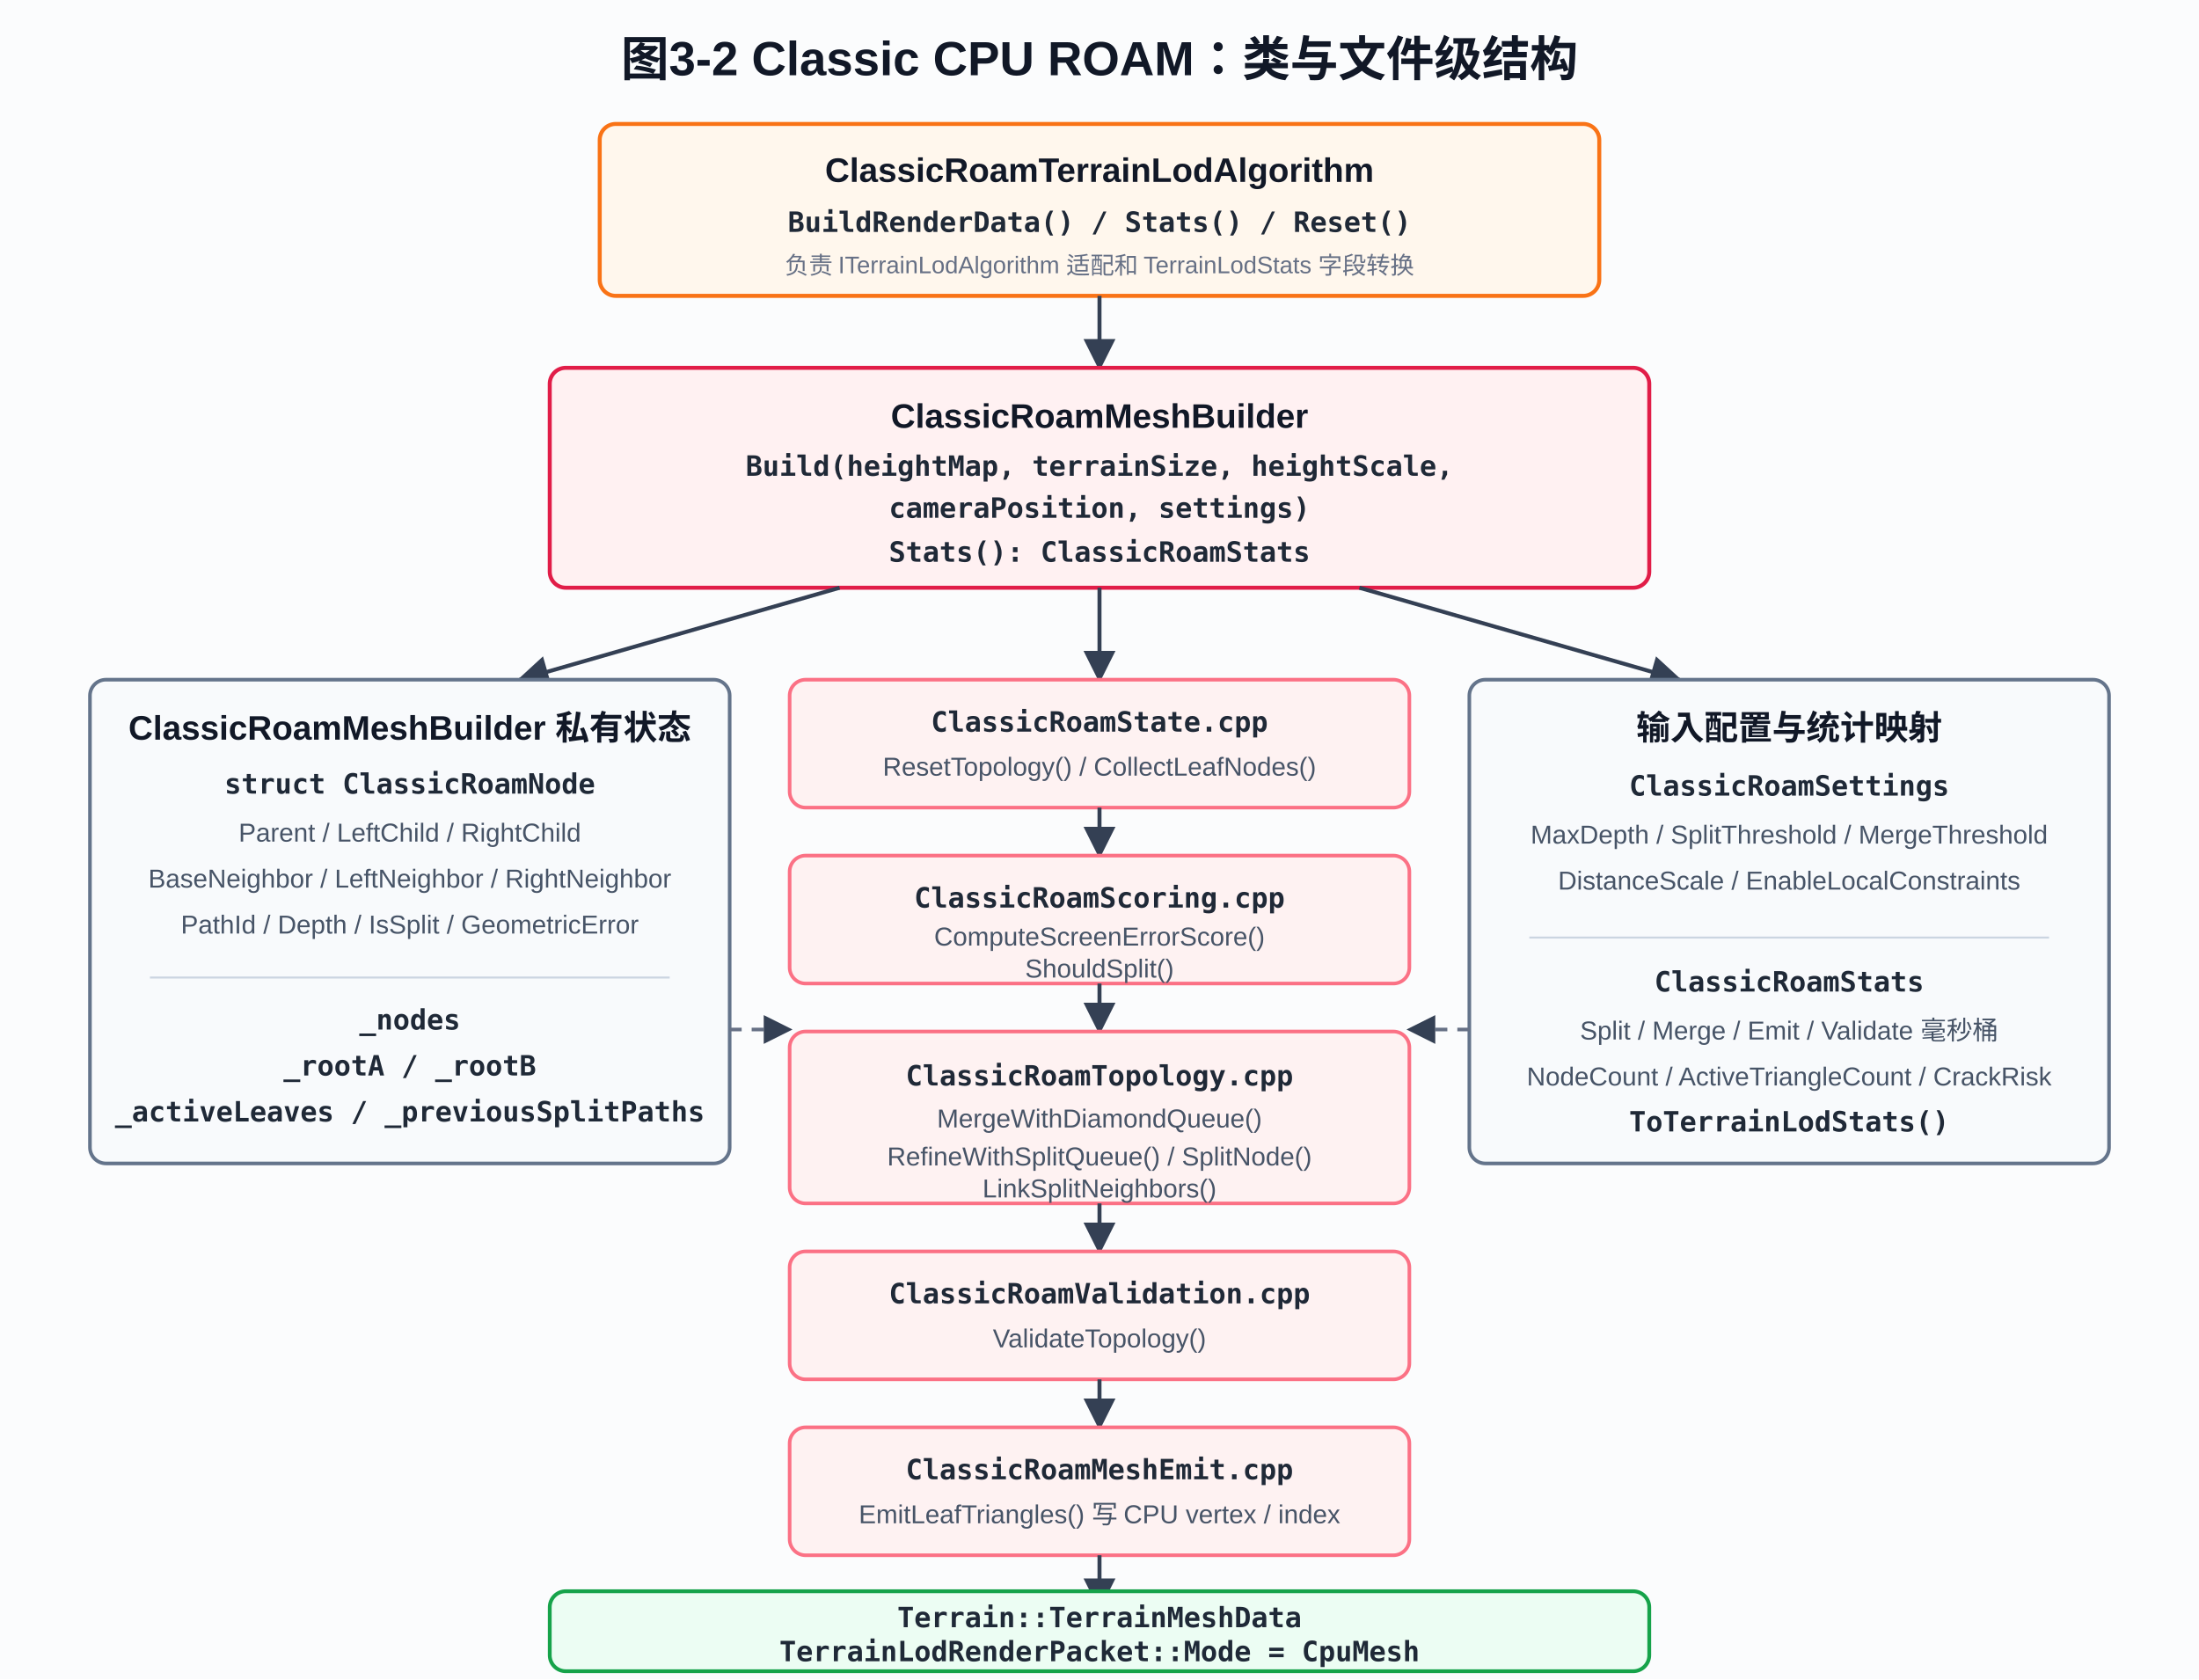
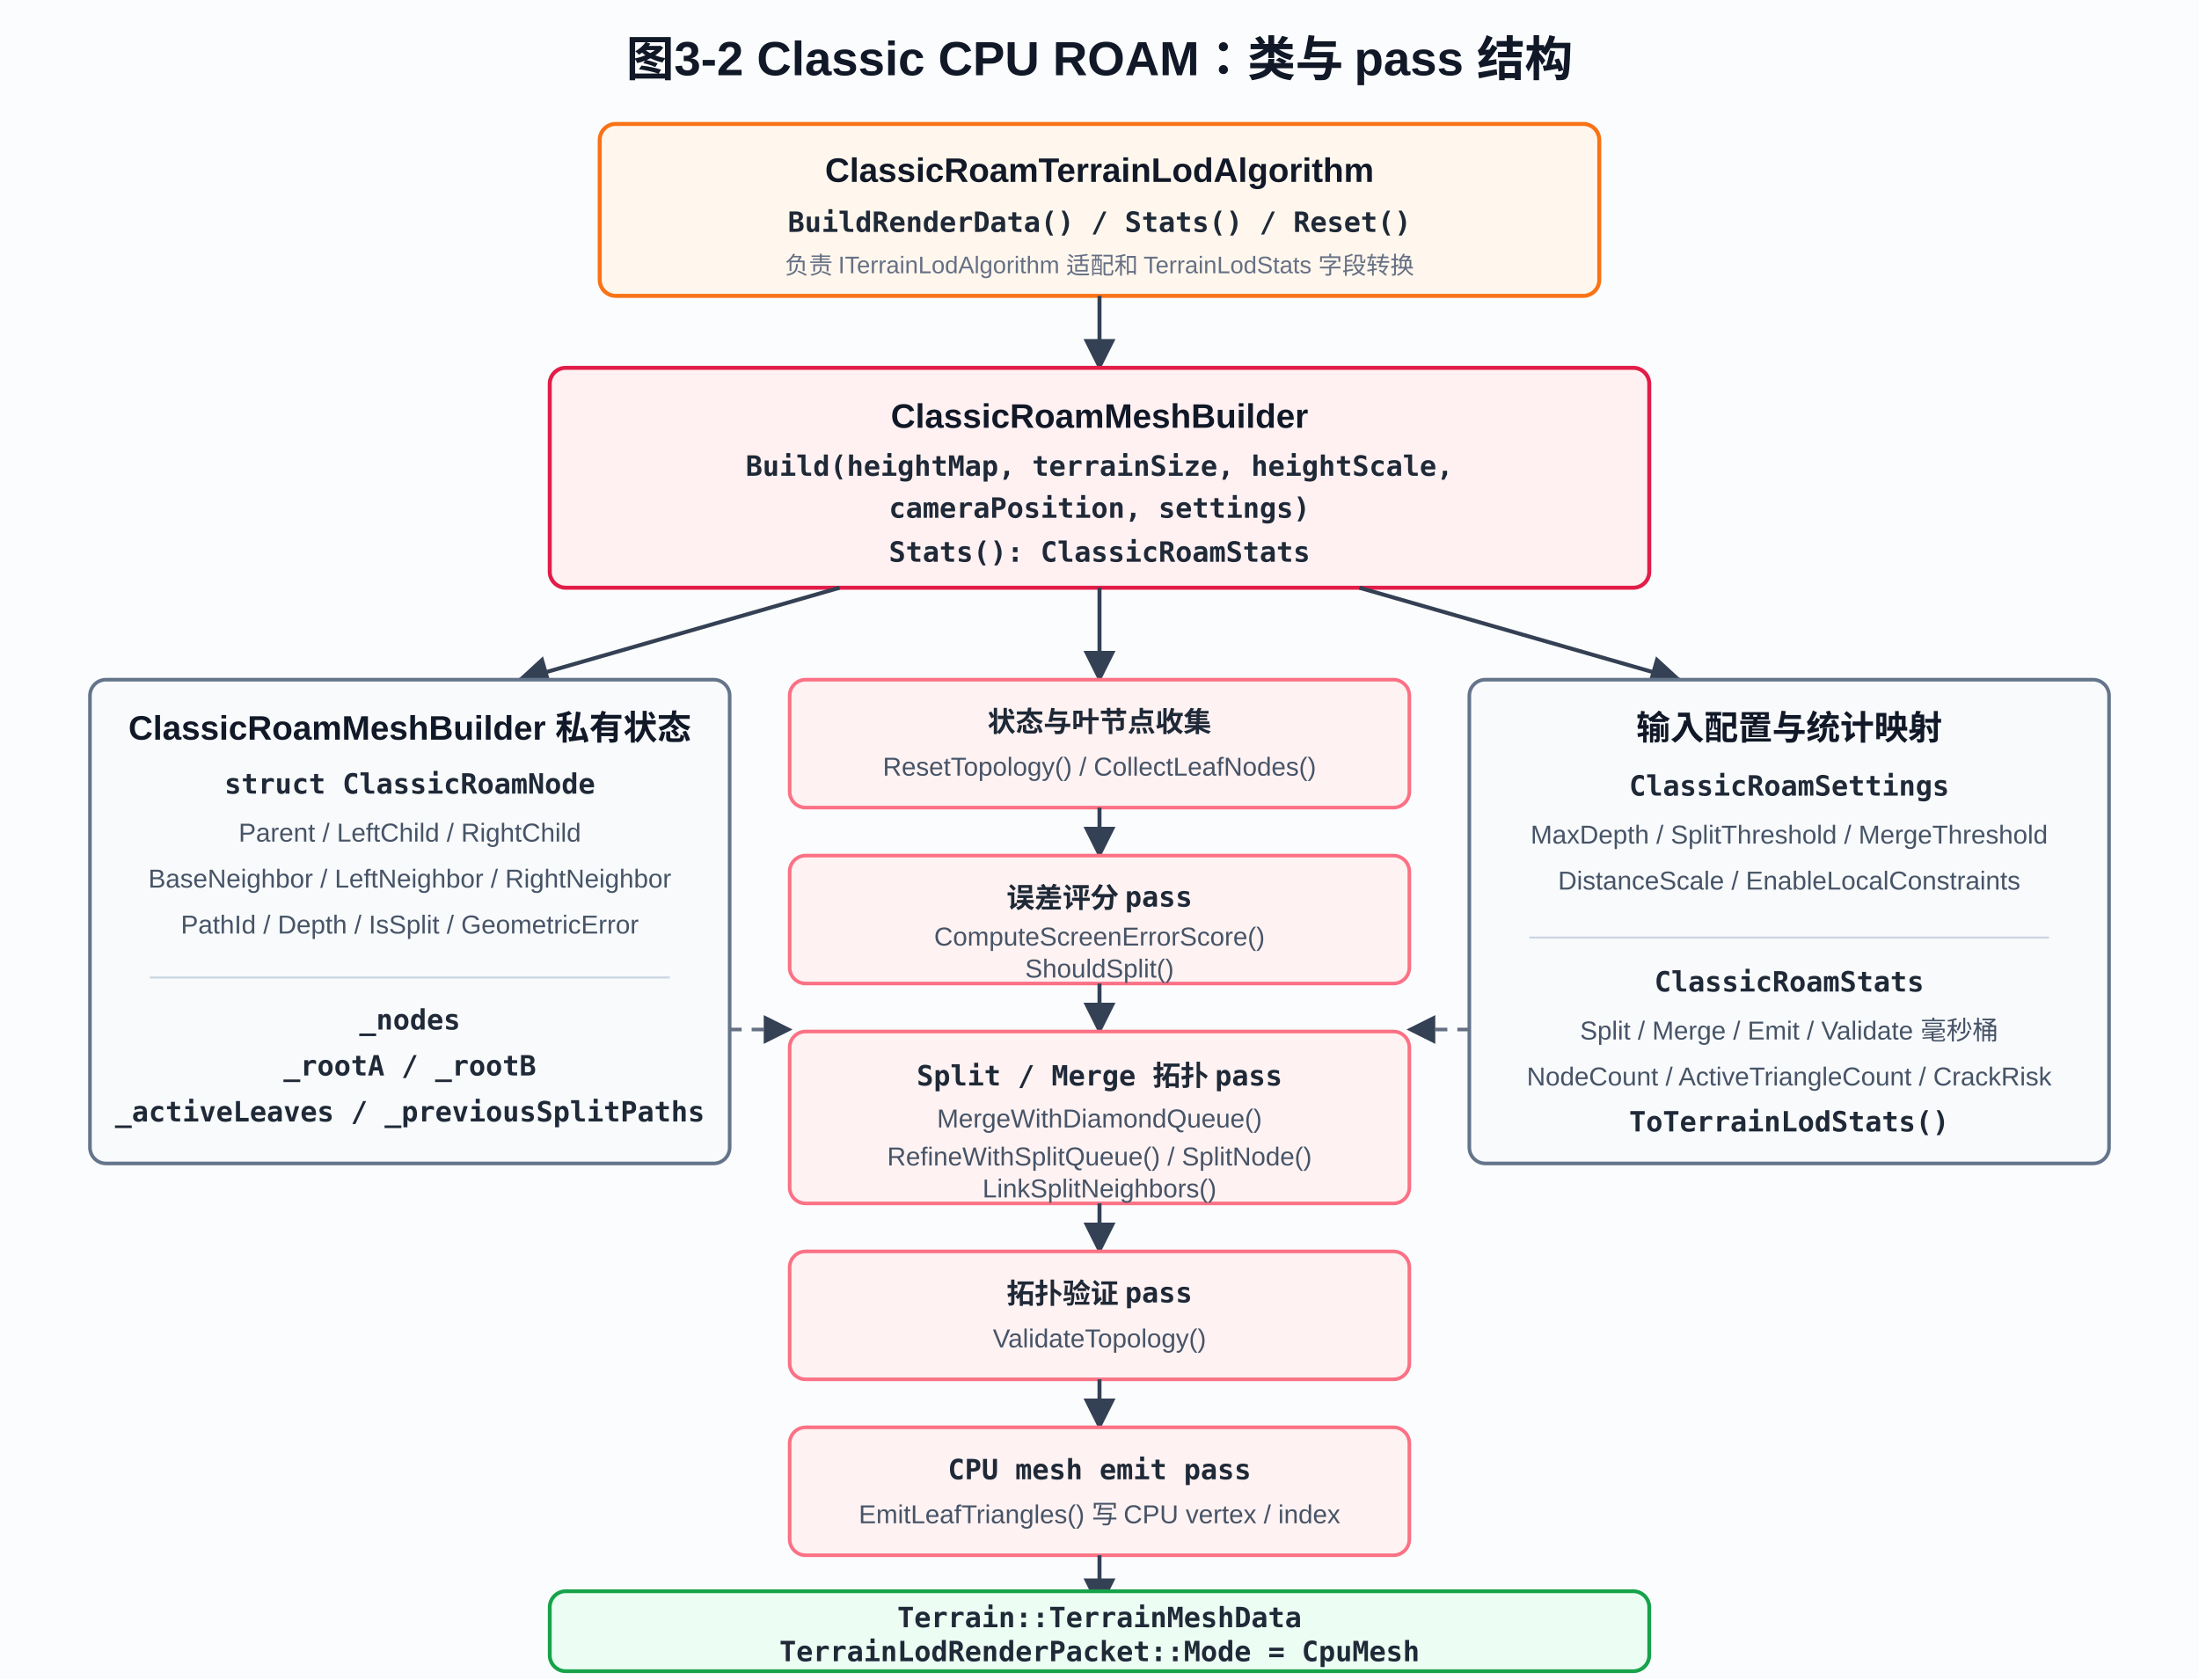
<svg xmlns="http://www.w3.org/2000/svg" width="1100" height="840" viewBox="0 0 1100 840">
  <defs>
    <marker id="arrow" viewBox="0 0 10 10" refX="9" refY="5" markerWidth="8" markerHeight="8" orient="auto-start-reverse">
      <path d="M 0 0 L 10 5 L 0 10 z" fill="#344054" />
    </marker>
    <style>
      .title{font:700 24px "Microsoft YaHei",Arial,sans-serif;fill:#111827}
      .section{font:700 17px "Microsoft YaHei",Arial,sans-serif;fill:#111827}
      .code{font:600 14px "Consolas","SFMono-Regular",monospace;fill:#1f2937}
      .small{font:13px "Microsoft YaHei",Arial,sans-serif;fill:#475467}
      .caption{font:12px "Microsoft YaHei",Arial,sans-serif;fill:#667085}
      .line{stroke:#344054;stroke-width:2;fill:none;marker-end:url(#arrow)}
      .dash{stroke:#667085;stroke-width:1.8;stroke-dasharray:6 5;fill:none;marker-end:url(#arrow)}
      .adapter{fill:#fff7ed;stroke:#f97316;stroke-width:2}
      .builder{fill:#fff1f2;stroke:#e11d48;stroke-width:2}
      .state{fill:#f8fafc;stroke:#64748b;stroke-width:1.8}
      .pass{fill:#fef2f2;stroke:#fb7185;stroke-width:1.8}
      .output{fill:#ecfdf3;stroke:#16a34a;stroke-width:1.9}
    </style>
  </defs>
  <rect width="100%" height="100%" fill="#fbfcfd" />
-   <text x="550" y="38" text-anchor="middle" class="title">图3-2 Classic CPU ROAM：类与文件级结构</text>
+   <text x="550" y="38" text-anchor="middle" class="title">图3-2 Classic CPU ROAM：类与 pass 结构</text>
  <rect x="300" y="62" width="500" height="86" rx="8" class="adapter" />
  <text x="550" y="91" text-anchor="middle" class="section">ClassicRoamTerrainLodAlgorithm</text>
  <text x="550" y="116" text-anchor="middle" class="code">BuildRenderData()  /  Stats()  /  Reset()</text>
  <text x="550" y="137" text-anchor="middle" class="caption">负责 ITerrainLodAlgorithm 适配和 TerrainLodStats 字段转换</text>
  <path d="M550 148 L550 184" class="line" />
  <rect x="275" y="184" width="550" height="110" rx="8" class="builder" />
  <text x="550" y="214" text-anchor="middle" class="section">ClassicRoamMeshBuilder</text>
  <text x="550" y="238" text-anchor="middle" class="code">Build(heightMap, terrainSize, heightScale,</text>
  <text x="550" y="259" text-anchor="middle" class="code">cameraPosition, settings)</text>
  <text x="550" y="281" text-anchor="middle" class="code">Stats(): ClassicRoamStats</text>
  <path d="M420 294 L260 340" class="line" />
  <path d="M550 294 L550 340" class="line" />
  <path d="M680 294 L840 340" class="line" />
  <rect x="45" y="340" width="320" height="242" rx="8" class="state" />
  <text x="205" y="370" text-anchor="middle" class="section">ClassicRoamMeshBuilder 私有状态</text>
  <text x="205" y="397" text-anchor="middle" class="code">struct ClassicRoamNode</text>
  <text x="205" y="421" text-anchor="middle" class="small">Parent / LeftChild / RightChild</text>
  <text x="205" y="444" text-anchor="middle" class="small">BaseNeighbor / LeftNeighbor / RightNeighbor</text>
  <text x="205" y="467" text-anchor="middle" class="small">PathId / Depth / IsSplit / GeometricError</text>
  <line x1="75" y1="489" x2="335" y2="489" stroke="#cbd5e1" />
  <text x="205" y="515" text-anchor="middle" class="code">_nodes</text>
  <text x="205" y="538" text-anchor="middle" class="code">_rootA / _rootB</text>
  <text x="205" y="561" text-anchor="middle" class="code">_activeLeaves / _previousSplitPaths</text>
  <rect x="735" y="340" width="320" height="242" rx="8" class="state" />
  <text x="895" y="370" text-anchor="middle" class="section">输入配置与统计映射</text>
  <text x="895" y="398" text-anchor="middle" class="code">ClassicRoamSettings</text>
  <text x="895" y="422" text-anchor="middle" class="small">MaxDepth / SplitThreshold / MergeThreshold</text>
  <text x="895" y="445" text-anchor="middle" class="small">DistanceScale / EnableLocalConstraints</text>
  <line x1="765" y1="469" x2="1025" y2="469" stroke="#cbd5e1" />
  <text x="895" y="496" text-anchor="middle" class="code">ClassicRoamStats</text>
  <text x="895" y="520" text-anchor="middle" class="small">Split / Merge / Emit / Validate 毫秒桶</text>
  <text x="895" y="543" text-anchor="middle" class="small">NodeCount / ActiveTriangleCount / CrackRisk</text>
  <text x="895" y="566" text-anchor="middle" class="code">ToTerrainLodStats()</text>
  <rect x="395" y="340" width="310" height="64" rx="8" class="pass" />
-   <text x="550" y="366" text-anchor="middle" class="code">ClassicRoamState.cpp</text>
+   <text x="550" y="366" text-anchor="middle" class="code">状态与叶节点收集</text>
  <text x="550" y="388" text-anchor="middle" class="small">ResetTopology() / CollectLeafNodes()</text>
  <path d="M550 404 L550 428" class="line" />
  <rect x="395" y="428" width="310" height="64" rx="8" class="pass" />
-   <text x="550" y="454" text-anchor="middle" class="code">ClassicRoamScoring.cpp</text>
+   <text x="550" y="454" text-anchor="middle" class="code">误差评分 pass</text>
  <text x="550" y="473" text-anchor="middle" class="small">ComputeScreenErrorScore()</text>
  <text x="550" y="489" text-anchor="middle" class="small">ShouldSplit()</text>
  <path d="M550 492 L550 516" class="line" />
  <rect x="395" y="516" width="310" height="86" rx="8" class="pass" />
-   <text x="550" y="543" text-anchor="middle" class="code">ClassicRoamTopology.cpp</text>
+   <text x="550" y="543" text-anchor="middle" class="code">Split / Merge 拓扑 pass</text>
  <text x="550" y="564" text-anchor="middle" class="small">MergeWithDiamondQueue()</text>
  <text x="550" y="583" text-anchor="middle" class="small">RefineWithSplitQueue() / SplitNode()</text>
  <text x="550" y="599" text-anchor="middle" class="small">LinkSplitNeighbors()</text>
  <path d="M550 602 L550 626" class="line" />
  <rect x="395" y="626" width="310" height="64" rx="8" class="pass" />
-   <text x="550" y="652" text-anchor="middle" class="code">ClassicRoamValidation.cpp</text>
+   <text x="550" y="652" text-anchor="middle" class="code">拓扑验证 pass</text>
  <text x="550" y="674" text-anchor="middle" class="small">ValidateTopology()</text>
  <path d="M550 690 L550 714" class="line" />
  <rect x="395" y="714" width="310" height="64" rx="8" class="pass" />
-   <text x="550" y="740" text-anchor="middle" class="code">ClassicRoamMeshEmit.cpp</text>
+   <text x="550" y="740" text-anchor="middle" class="code">CPU mesh emit pass</text>
  <text x="550" y="762" text-anchor="middle" class="small">EmitLeafTriangles() 写 CPU vertex / index</text>
  <path d="M365 515 L395 515" class="dash" />
  <path d="M735 515 L705 515" class="dash" />
  <path d="M550 778 L550 804" class="line" />
  <rect x="275" y="796" width="550" height="40" rx="8" class="output" />
  <text x="550" y="814" text-anchor="middle" class="code">Terrain::TerrainMeshData</text>
  <text x="550" y="831" text-anchor="middle" class="code">TerrainLodRenderPacket::Mode = CpuMesh</text>
</svg>
